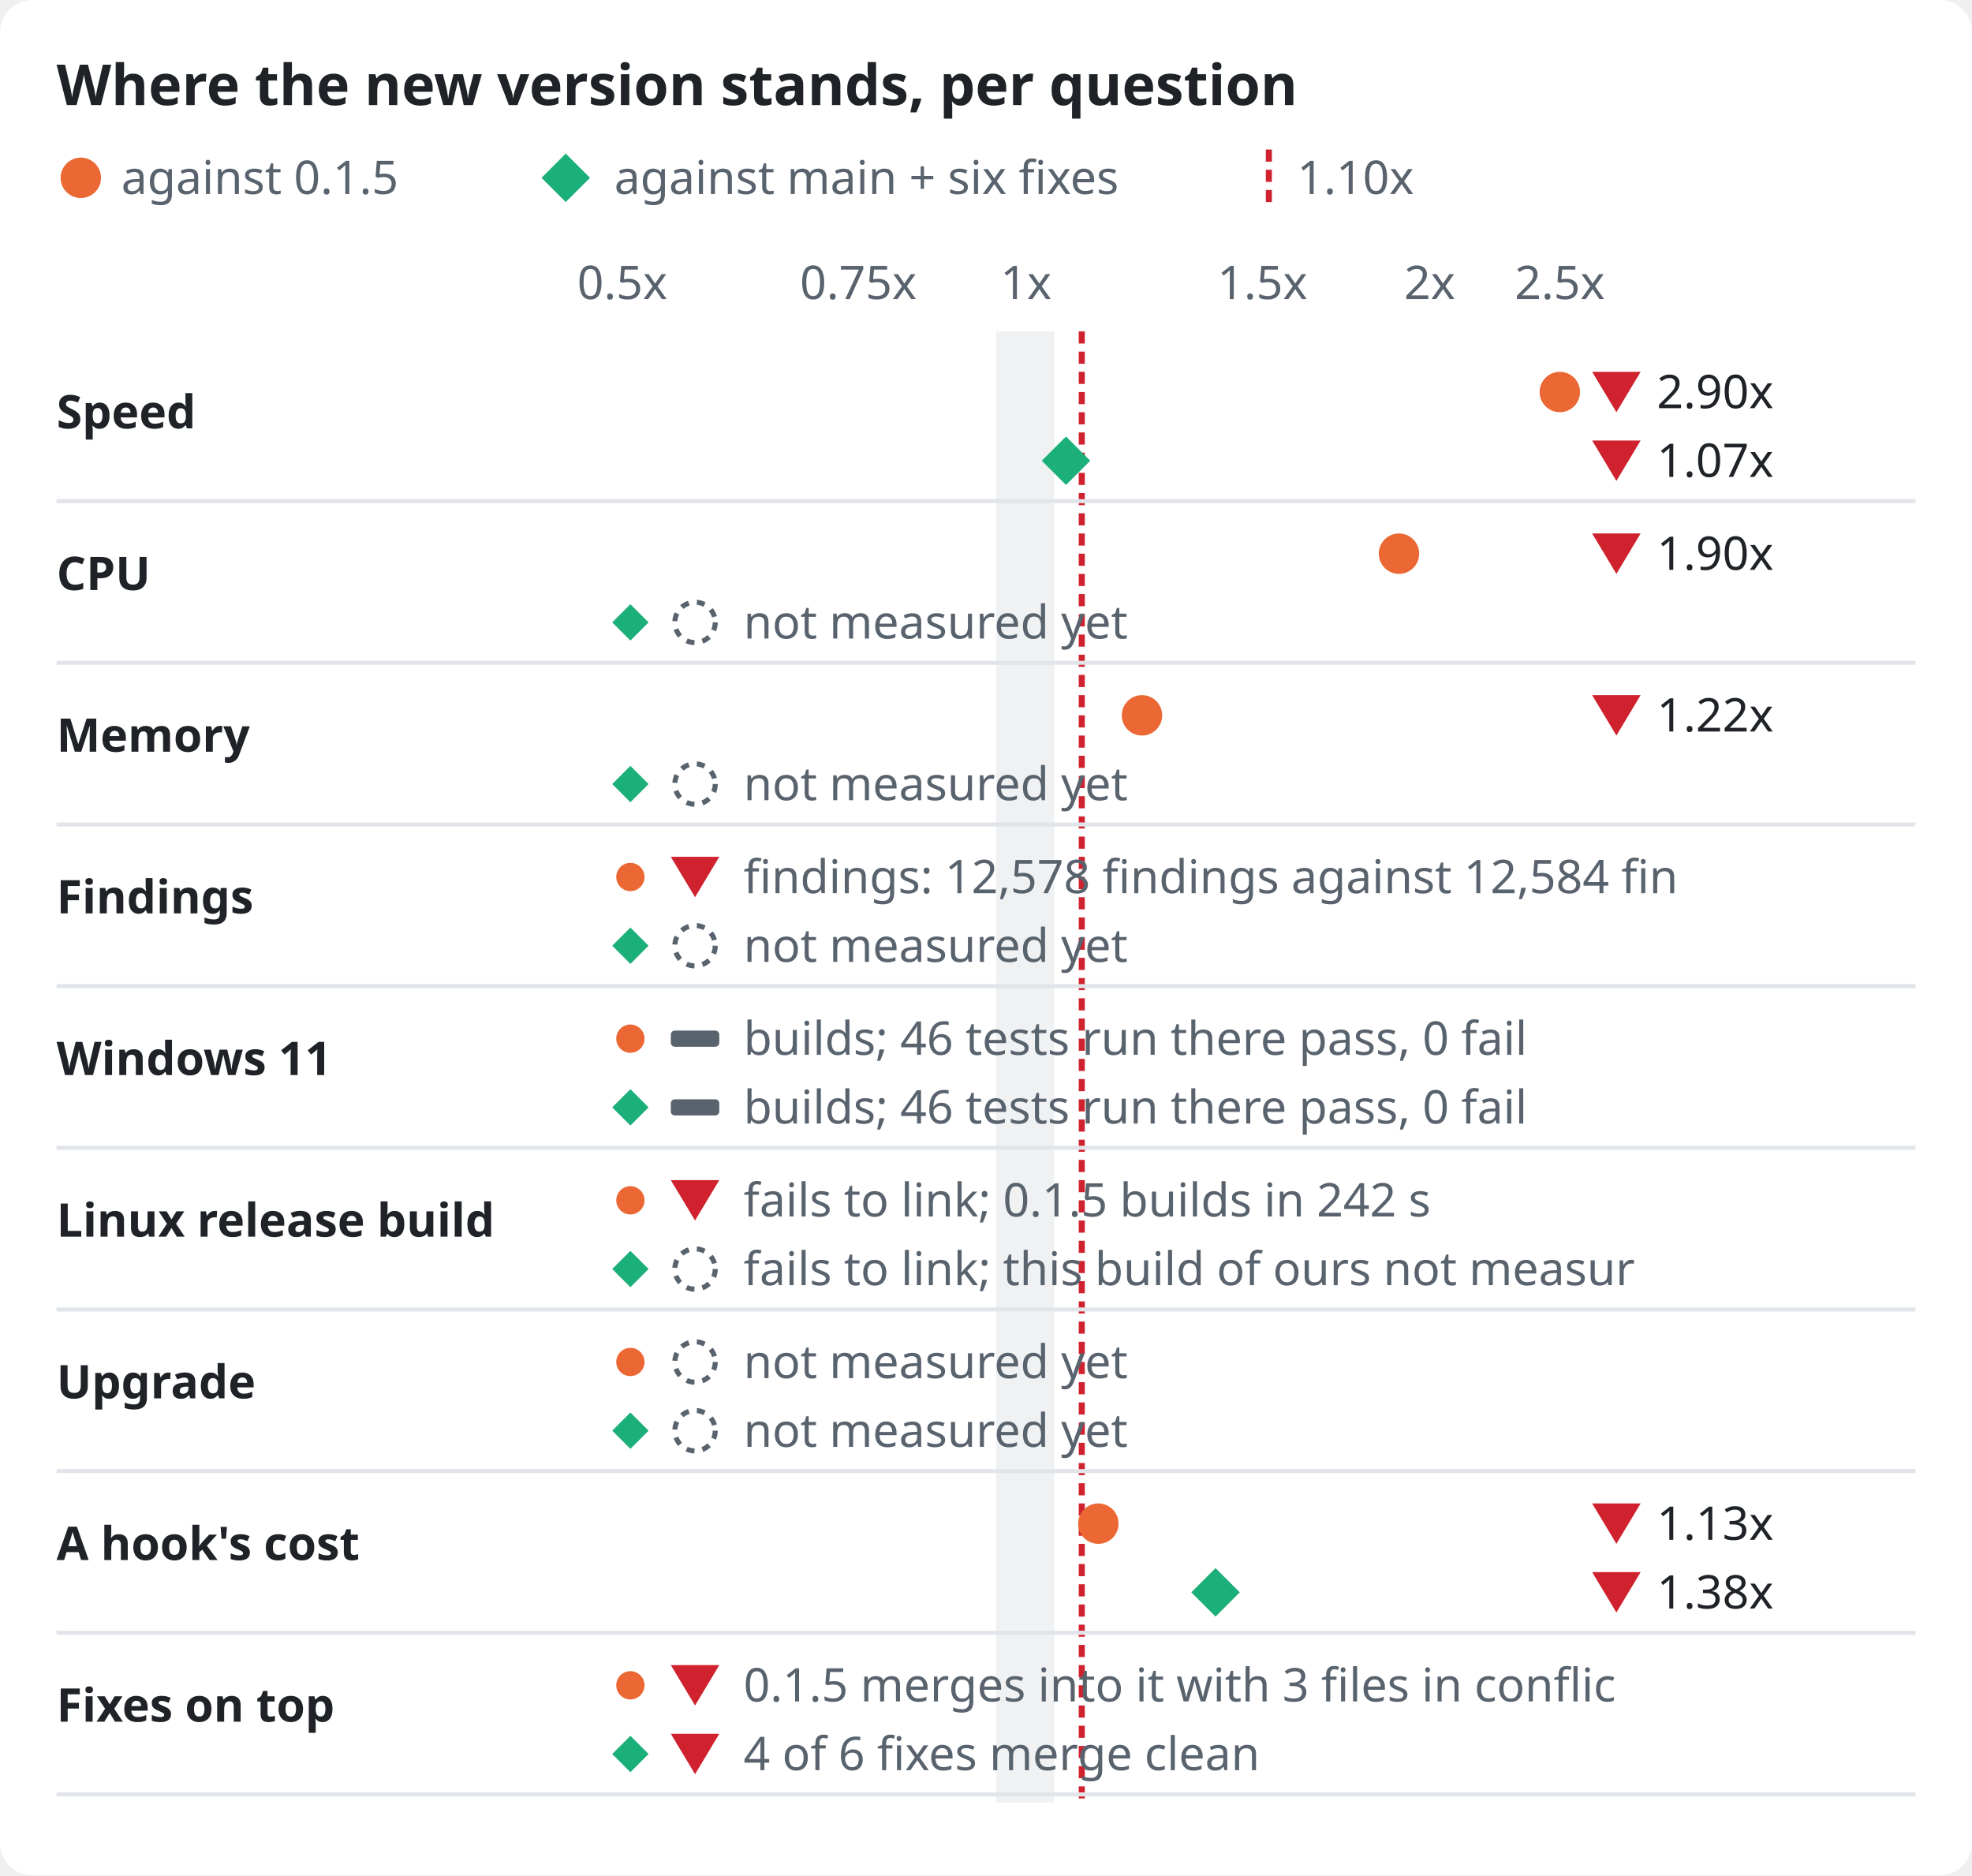
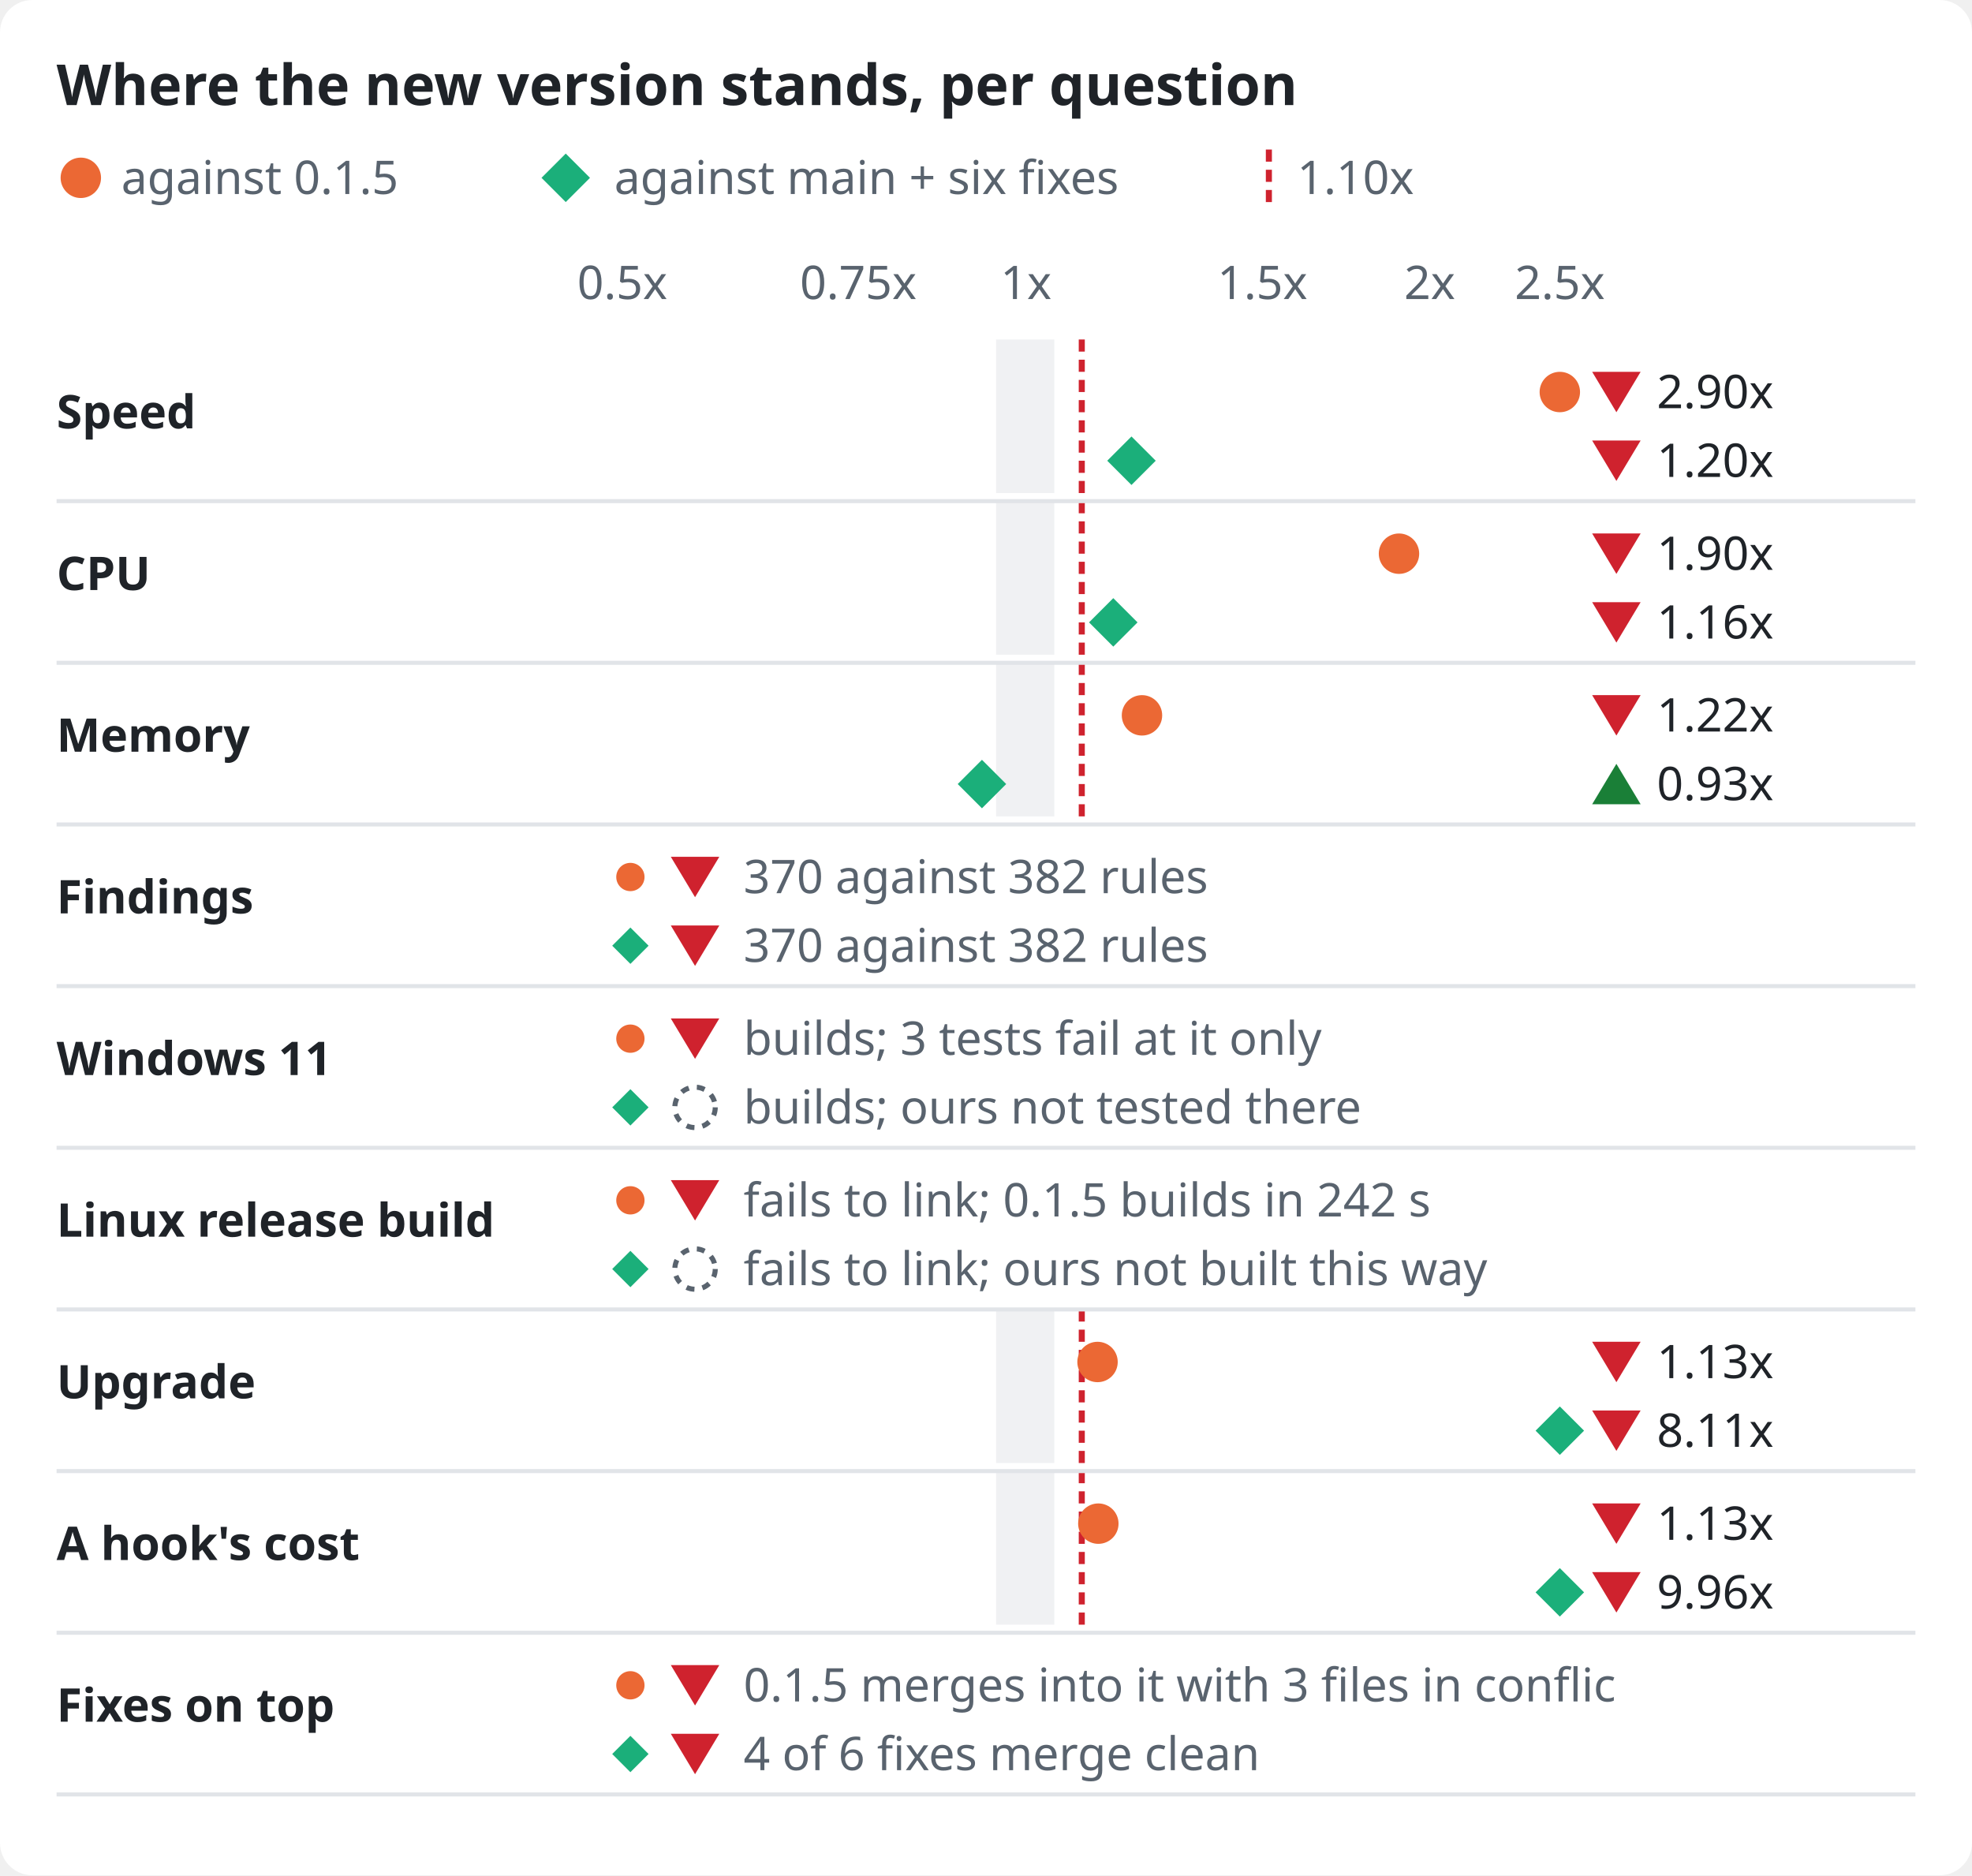
<svg xmlns="http://www.w3.org/2000/svg" viewBox="0 0 488 464" width="488" height="464" role="img" aria-labelledby="title desc">
  <style>text{font:12.5px -apple-system,BlinkMacSystemFont,"Segoe UI","Noto Sans",Helvetica,Arial,sans-serif} .hl{paint-order:stroke;stroke-width:3px;stroke-linejoin:round} .smalltext{font-size:11.5px} .b{font-weight:600} .ttl{font-size:14px;font-weight:600} .ln{fill:none;stroke-width:2;stroke-linejoin:round;stroke-linecap:round} .wk{stroke-width:1.25;fill:none} .ref{stroke-width:1.5;stroke-dasharray:3 2;fill:none} .ax{stroke-width:1;fill:none} .gr{stroke-width:1;fill:none} .nmk{fill:none;stroke-width:1.25;stroke-dasharray:2 2} .zone{stroke:none}
- text{fill:#1f2328} .plate{fill:#ffffff} .hl{stroke:#ffffff} .muted{fill:#59636e} .sn{fill:#2a78d6} .sp{fill:#eb6834} .sb{fill:#1baf7a} .ln.sn{stroke:#2a78d6} .ln.sp{stroke:#eb6834} .ln.sb{stroke:#1baf7a} .wk{stroke:#59636e} .ref{stroke:#cf222e} .ax{stroke:#c3c8cf} .gr{stroke:#e1e4e8} .gd{fill:#1a7f37} .bd{fill:#cf222e} .sm{fill:#59636e} .nmk{stroke:#59636e} .zone{fill:#f0f1f3}
- @media (prefers-color-scheme:dark){text{fill:#e6edf3} .plate{fill:#0d1117} .hl{stroke:#0d1117} .muted{fill:#9198a1} .sn{fill:#3987e5} .sp{fill:#d95926} .sb{fill:#199e70} .ln.sn{stroke:#3987e5} .ln.sp{stroke:#d95926} .ln.sb{stroke:#199e70} .wk{stroke:#9198a1} .ref{stroke:#f85149} .ax{stroke:#3d444d} .gr{stroke:#262c36} .gd{fill:#3fb950} .bd{fill:#f85149} .sm{fill:#9198a1} .nmk{stroke:#9198a1} .zone{fill:#1c2129}}</style>
+ text{fill:#1f2328} .plate{fill:#ffffff} .hl{stroke:#ffffff} .muted{fill:#59636e} .sn{fill:#2a78d6} .sp{fill:#eb6834} .sb{fill:#1baf7a} .sh{fill:#8250df} .ln.sn{stroke:#2a78d6} .ln.sp{stroke:#eb6834} .ln.sb{stroke:#1baf7a} .wk{stroke:#59636e} .ref{stroke:#cf222e} .ax{stroke:#c3c8cf} .gr{stroke:#e1e4e8} .gd{fill:#1a7f37} .bd{fill:#cf222e} .sm{fill:#59636e} .nmk{stroke:#59636e} .zone{fill:#f0f1f3}
+ @media (prefers-color-scheme:dark){text{fill:#e6edf3} .plate{fill:#0d1117} .hl{stroke:#0d1117} .muted{fill:#9198a1} .sn{fill:#3987e5} .sp{fill:#d95926} .sb{fill:#199e70} .sh{fill:#a371f7} .ln.sn{stroke:#3987e5} .ln.sp{stroke:#d95926} .ln.sb{stroke:#199e70} .wk{stroke:#9198a1} .ref{stroke:#f85149} .ax{stroke:#3d444d} .gr{stroke:#262c36} .gd{fill:#3fb950} .bd{fill:#f85149} .sm{fill:#9198a1} .nmk{stroke:#9198a1} .zone{fill:#1c2129}}</style>
  <rect class="plate" width="100%" height="100%" rx="8" />
  <text class="ttl" x="14" y="26">Where the new version stands, per question</text>
  <g transform="translate(14 38)">
    <circle class="sp" cx="6" cy="6" r="5" />
    <text class="muted smalltext" x="16" y="10">against 0.1.5</text>
    <path class="sb" d="M126 0l6 6l-6 6l-6 -6z" />
    <text class="muted smalltext" x="138" y="10">against main + six fixes</text>
    <path class="ref" d="M300 -1V13" />
    <text class="muted smalltext" x="307" y="10">1.10x</text>
  </g>
  <g transform="translate(14 60)">
-     <rect class="zone" x="232.5" y="22" width="14.4" height="364" />
-     <path class="ref" d="M253.7 22V386" />
+     <rect class="zone" x="232.5" y="24" width="14.4" height="38" />
+     <path class="ref" d="M253.7 24v38" />
+     <rect class="zone" x="232.5" y="64" width="14.4" height="38" />
+     <path class="ref" d="M253.7 64v38" />
+     <rect class="zone" x="232.5" y="104" width="14.4" height="38" />
+     <path class="ref" d="M253.7 104v38" />
+     <rect class="zone" x="232.5" y="264" width="14.4" height="38" />
+     <path class="ref" d="M253.7 264v38" />
+     <rect class="zone" x="232.5" y="304" width="14.4" height="38" />
+     <path class="ref" d="M253.7 304v38" />
    <text class="muted smalltext" x="140.0" y="14" text-anchor="middle">0.5x</text>
    <text class="muted smalltext" x="198.4" y="14" text-anchor="middle">0.75x</text>
    <text class="muted smalltext" x="239.9" y="14" text-anchor="middle">1x</text>
    <text class="muted smalltext" x="298.4" y="14" text-anchor="middle">1.5x</text>
    <text class="muted smalltext" x="339.8" y="14" text-anchor="middle">2x</text>
    <text class="muted smalltext" x="372.0" y="14" text-anchor="middle">2.5x</text>
    <path class="gr" d="M0 64H460" />
    <text class="b smalltext" x="0" y="46">Speed</text>
    <g>
      <circle class="sp" cx="372.0" cy="37" r="5" />
    </g>
    <path class="bd" d="M380.0 32.0l6 10l6 -10z" />
    <text class="smalltext" x="396" y="41">2.90x</text>
    <g>
-       <path class="sb" d="M249.8 48l6 6l-6 6l-6 -6z" />
+       <path class="sb" d="M266.0 48l6 6l-6 6l-6 -6z" />
    </g>
    <path class="bd" d="M380.0 49.0l6 10l6 -10z" />
-     <text class="smalltext" x="396" y="58">1.07x</text>
+     <text class="smalltext" x="396" y="58">1.20x</text>
    <path class="gr" d="M0 104H460" />
    <text class="b smalltext" x="0" y="86">CPU</text>
    <g>
      <circle class="sp" cx="332.2" cy="77" r="5" />
    </g>
    <path class="bd" d="M380.0 72.0l6 10l6 -10z" />
    <text class="smalltext" x="396" y="81">1.90x</text>
-     <path class="sb" d="M142 89.5l4.5 4.5l-4.5 4.5l-4.5 -4.5z" />
-     <circle class="nmk" cx="158.0" cy="94.0" r="5" />
-     <text class="muted smalltext" x="170" y="98">not measured yet</text>
+     <g>
+       <path class="sb" d="M261.5 88l6 6l-6 6l-6 -6z" />
+     </g>
+     <path class="bd" d="M380.0 89.0l6 10l6 -10z" />
+     <text class="smalltext" x="396" y="98">1.16x</text>
    <path class="gr" d="M0 144H460" />
    <text class="b smalltext" x="0" y="126">Memory</text>
    <g>
      <circle class="sp" cx="268.6" cy="117" r="5" />
    </g>
    <path class="bd" d="M380.0 112.0l6 10l6 -10z" />
    <text class="smalltext" x="396" y="121">1.22x</text>
-     <path class="sb" d="M142 129.5l4.5 4.5l-4.5 4.5l-4.5 -4.5z" />
-     <circle class="nmk" cx="158.0" cy="134.0" r="5" />
-     <text class="muted smalltext" x="170" y="138">not measured yet</text>
+     <g>
+       <path class="sb" d="M229.0 128l6 6l-6 6l-6 -6z" />
+     </g>
+     <path class="gd" d="M380.0 139.0l6 -10l6 10z" />
+     <text class="smalltext" x="396" y="138">0.93x</text>
    <path class="gr" d="M0 184H460" />
    <text class="b smalltext" x="0" y="166">Findings</text>
    <circle class="sp" cx="142" cy="157" r="3.5" />
    <path class="bd" d="M152.0 152.0l6 10l6 -10z" />
-     <text class="muted smalltext" x="170" y="161">findings: 12,578 findings against 12,584 fin</text>
+     <text class="muted smalltext" x="170" y="161">370 against 382 rules</text>
    <path class="sb" d="M142 169.5l4.5 4.5l-4.5 4.5l-4.5 -4.5z" />
-     <circle class="nmk" cx="158.0" cy="174.0" r="5" />
-     <text class="muted smalltext" x="170" y="178">not measured yet</text>
+     <path class="bd" d="M152.0 169.0l6 10l6 -10z" />
+     <text class="muted smalltext" x="170" y="178">370 against 382 rules</text>
    <path class="gr" d="M0 224H460" />
    <text class="b smalltext" x="0" y="206">Windows 11</text>
    <circle class="sp" cx="142" cy="197" r="3.5" />
-     <rect class="sm" x="152.0" y="195.0" width="12" height="4" rx="1" />
-     <text class="muted smalltext" x="170" y="201">builds; 46 tests run there pass, 0 fail</text>
+     <path class="bd" d="M152.0 192.0l6 10l6 -10z" />
+     <text class="muted smalltext" x="170" y="201">builds; 3 tests fail at it only</text>
    <path class="sb" d="M142 209.5l4.5 4.5l-4.5 4.5l-4.5 -4.5z" />
-     <rect class="sm" x="152.0" y="212.0" width="12" height="4" rx="1" />
-     <text class="muted smalltext" x="170" y="218">builds; 46 tests run there pass, 0 fail</text>
+     <circle class="nmk" cx="158.0" cy="214.0" r="5" />
+     <text class="muted smalltext" x="170" y="218">builds; ours not tested there</text>
    <path class="gr" d="M0 264H460" />
    <text class="b smalltext" x="0" y="246">Linux release build</text>
    <circle class="sp" cx="142" cy="237" r="3.5" />
    <path class="bd" d="M152.0 232.0l6 10l6 -10z" />
    <text class="muted smalltext" x="170" y="241">fails to link; 0.1.5 builds in 242 s</text>
    <path class="sb" d="M142 249.5l4.5 4.5l-4.5 4.5l-4.5 -4.5z" />
    <circle class="nmk" cx="158.0" cy="254.0" r="5" />
-     <text class="muted smalltext" x="170" y="258">fails to link; this build of ours not measur</text>
+     <text class="muted smalltext" x="170" y="258">fails to link; ours not built this way</text>
    <path class="gr" d="M0 304H460" />
    <text class="b smalltext" x="0" y="286">Upgrade</text>
-     <circle class="sp" cx="142" cy="277" r="3.5" />
-     <circle class="nmk" cx="158.0" cy="277.0" r="5" />
-     <text class="muted smalltext" x="170" y="281">not measured yet</text>
-     <path class="sb" d="M142 289.5l4.5 4.5l-4.5 4.5l-4.5 -4.5z" />
-     <circle class="nmk" cx="158.0" cy="294.0" r="5" />
-     <text class="muted smalltext" x="170" y="298">not measured yet</text>
+     <g>
+       <circle class="sp" cx="257.6" cy="277" r="5" />
+     </g>
+     <path class="bd" d="M380.0 272.0l6 10l6 -10z" />
+     <text class="smalltext" x="396" y="281">1.13x</text>
+     <g>
+       <path class="sb" d="M372.0 288l6 6l-6 6l-6 -6z" />
+     </g>
+     <path class="bd" d="M380.0 289.0l6 10l6 -10z" />
+     <text class="smalltext" x="396" y="298">8.11x</text>
    <path class="gr" d="M0 344H460" />
    <text class="b smalltext" x="0" y="326">A hook's cost</text>
    <g>
      <circle class="sp" cx="257.8" cy="317" r="5" />
    </g>
    <path class="bd" d="M380.0 312.0l6 10l6 -10z" />
    <text class="smalltext" x="396" y="321">1.13x</text>
    <g>
-       <path class="sb" d="M286.8 328l6 6l-6 6l-6 -6z" />
+       <path class="sb" d="M372.0 328l6 6l-6 6l-6 -6z" />
    </g>
    <path class="bd" d="M380.0 329.0l6 10l6 -10z" />
-     <text class="smalltext" x="396" y="338">1.38x</text>
+     <text class="smalltext" x="396" y="338">9.96x</text>
    <path class="gr" d="M0 384H460" />
    <text class="b smalltext" x="0" y="366">Fixes on top</text>
    <circle class="sp" cx="142" cy="357" r="3.5" />
    <path class="bd" d="M152.0 352.0l6 10l6 -10z" />
    <text class="muted smalltext" x="170" y="361">0.1.5 merges into it with 3 files in conflic</text>
    <path class="sb" d="M142 369.5l4.5 4.5l-4.5 4.5l-4.5 -4.5z" />
    <path class="bd" d="M152.0 369.0l6 10l6 -10z" />
    <text class="muted smalltext" x="170" y="378">4 of 6 fixes merge clean</text>
  </g>
</svg>
